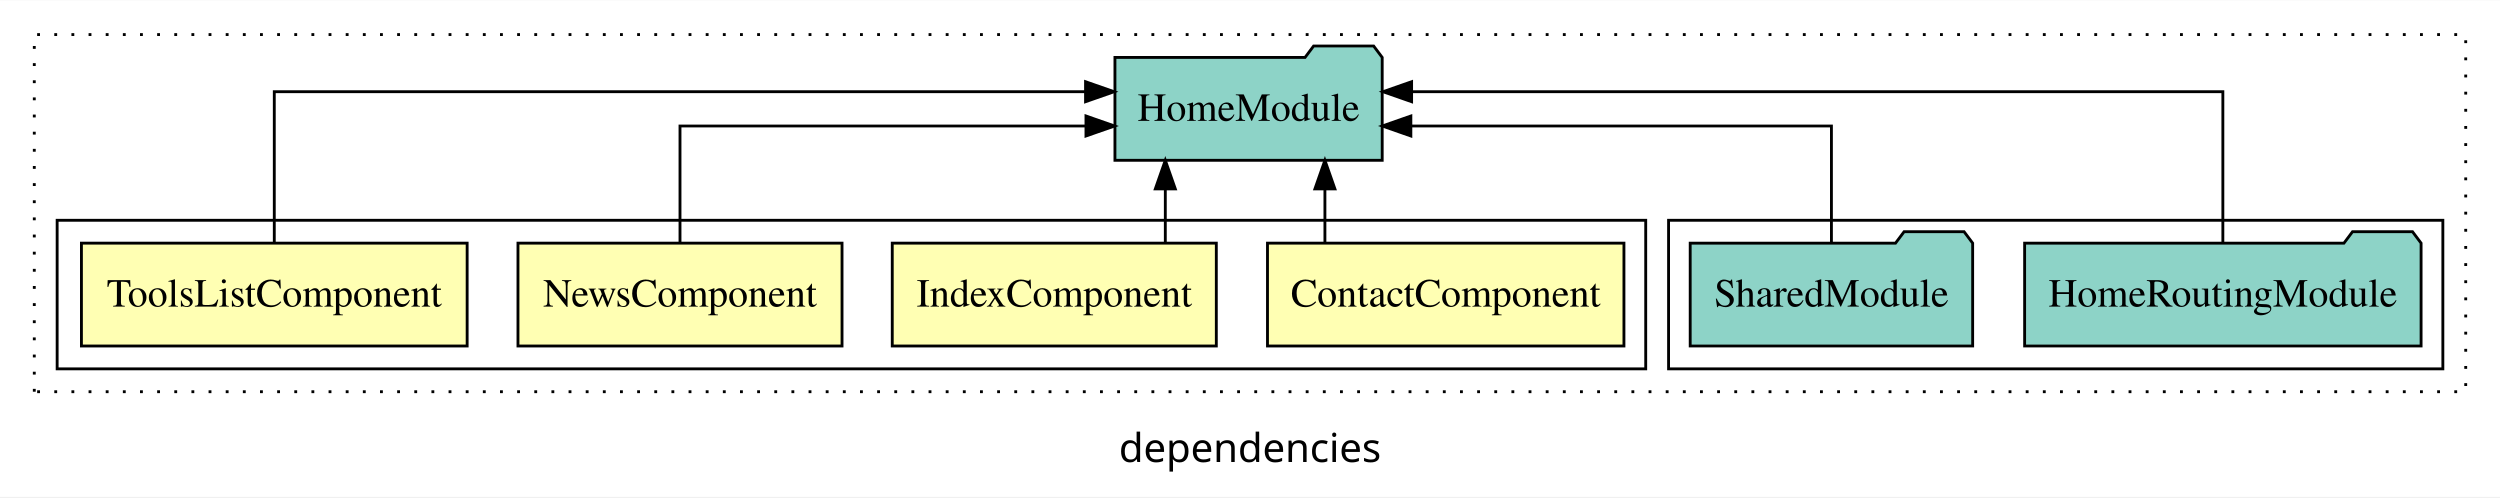
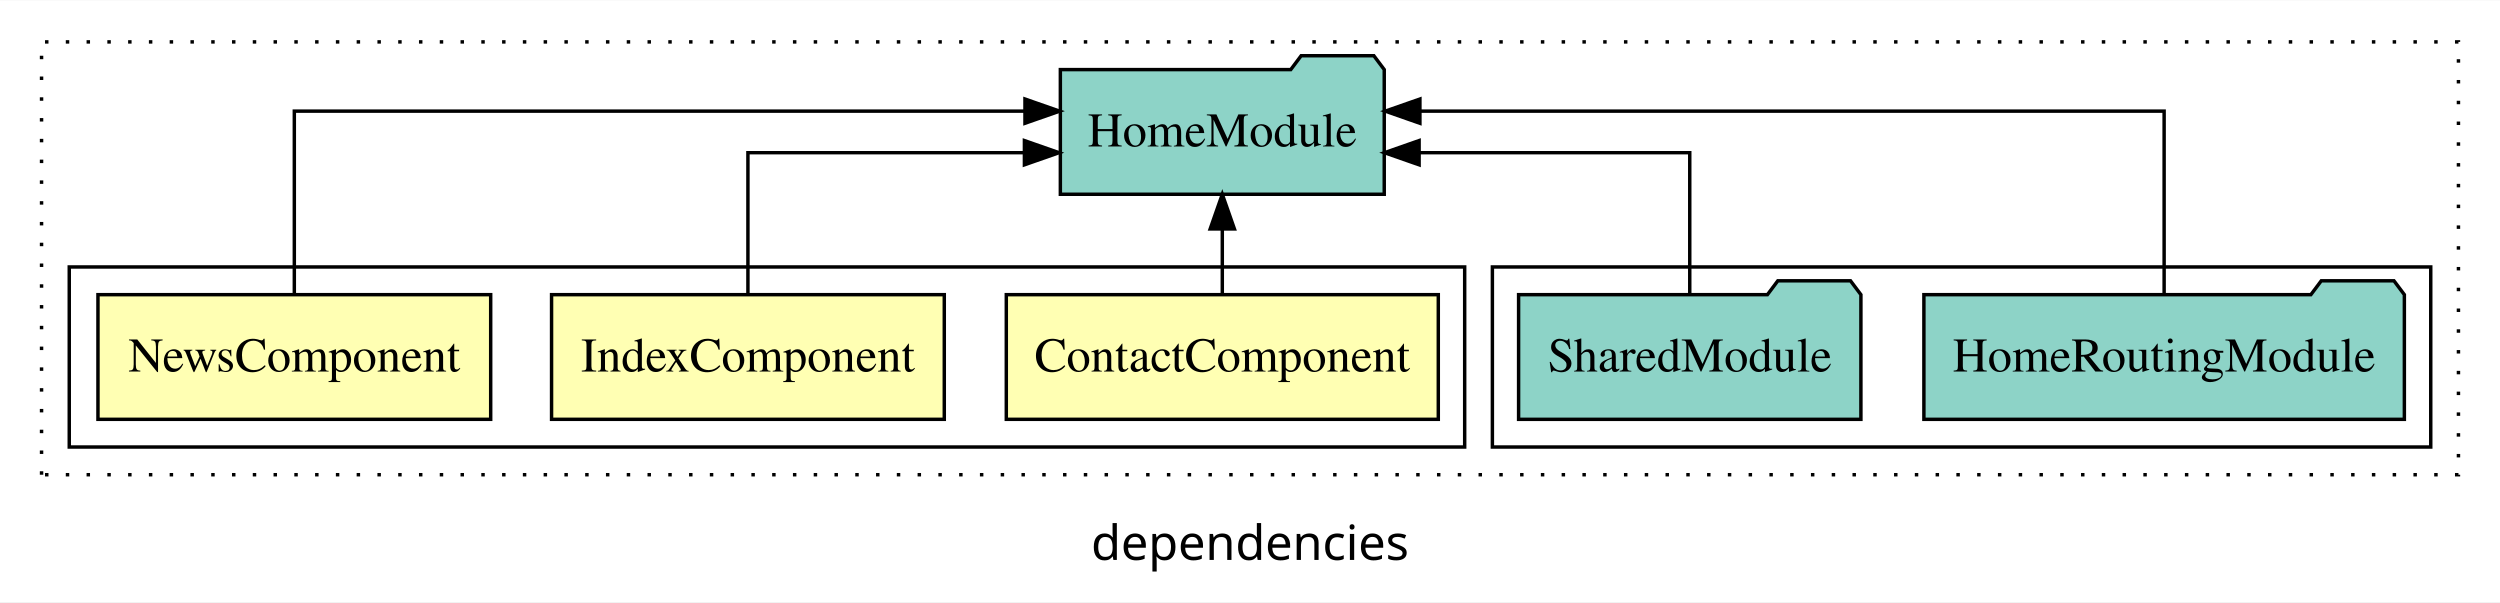
- <svg xmlns="http://www.w3.org/2000/svg" width="875pt" height="174pt" viewBox="0.00 0.00 875.00 173.80">
+ <svg xmlns="http://www.w3.org/2000/svg" width="722pt" height="174pt" viewBox="0.00 0.00 722.00 173.80">
  <g id="graph0" class="graph" transform="scale(1 1) rotate(0) translate(4 169.8)">
-     <polygon fill="white" stroke="transparent" points="-4,4 -4,-169.8 871,-169.8 871,4 -4,4" />
-     <text text-anchor="middle" x="433.5" y="-8.2" font-family="sans-serif" font-size="14.00">dependencies</text>
+     <polygon fill="white" stroke="transparent" points="-4,4 -4,-169.8 718,-169.8 718,4 -4,4" />
+     <text text-anchor="middle" x="357" y="-8.2" font-family="sans-serif" font-size="14.00">dependencies</text>
    <g id="clust1" class="cluster">
-       <polygon fill="none" stroke="black" stroke-dasharray="1,5" points="8,-32.8 8,-157.8 859,-157.8 859,-32.8 8,-32.8" />
+       <polygon fill="none" stroke="black" stroke-dasharray="1,5" points="8,-32.8 8,-157.8 706,-157.8 706,-32.8 8,-32.8" />
    </g>
-     <g id="clust7" class="cluster">
-       <polygon fill="none" stroke="black" points="580,-40.8 580,-92.8 851,-92.8 851,-40.8 580,-40.8" />
+     <g id="clust6" class="cluster">
+       <polygon fill="none" stroke="black" points="427,-40.8 427,-92.8 698,-92.8 698,-40.8 427,-40.8" />
    </g>
    <g id="clust2" class="cluster">
-       <polygon fill="none" stroke="black" points="16,-40.8 16,-92.8 572,-92.8 572,-40.8 16,-40.8" />
+       <polygon fill="none" stroke="black" points="16,-40.8 16,-92.8 419,-92.8 419,-40.8 16,-40.8" />
    </g>
    <g id="node1" class="node">
-       <polygon fill="#ffffb3" stroke="black" points="564.38,-84.8 439.62,-84.8 439.62,-48.8 564.38,-48.8 564.38,-84.8" />
-       <text text-anchor="middle" x="502" y="-62.6" font-family="Times,serif" font-size="14.00">ContactComponent</text>
+       <polygon fill="#ffffb3" stroke="black" points="411.38,-84.8 286.62,-84.8 286.62,-48.8 411.38,-48.8 411.38,-84.8" />
+       <text text-anchor="middle" x="349" y="-62.6" font-family="Times,serif" font-size="14.00">ContactComponent</text>
+     </g>
+     <g id="node4" class="node">
+       <polygon fill="#8dd3c7" stroke="black" points="395.77,-149.8 392.77,-153.8 371.77,-153.8 368.77,-149.8 302.23,-149.8 302.23,-113.8 395.77,-113.8 395.77,-149.8" />
+       <text text-anchor="middle" x="349" y="-127.6" font-family="Times,serif" font-size="14.00">HomeModule</text>
+     </g>
+     <g id="edge1" class="edge">
+       <path fill="none" stroke="black" d="M349,-84.91C349,-84.91 349,-103.79 349,-103.79" />
+       <polygon fill="black" stroke="black" points="345.5,-103.79 349,-113.79 352.5,-103.79 345.5,-103.79" />
+     </g>
+     <g id="node2" class="node">
+       <polygon fill="#ffffb3" stroke="black" points="268.71,-84.8 155.29,-84.8 155.29,-48.8 268.71,-48.8 268.71,-84.8" />
+       <text text-anchor="middle" x="212" y="-62.6" font-family="Times,serif" font-size="14.00">IndexComponent</text>
+     </g>
+     <g id="edge2" class="edge">
+       <path fill="none" stroke="black" d="M212,-84.82C212,-102.17 212,-125.8 212,-125.8 212,-125.8 291.85,-125.8 291.85,-125.8" />
+       <polygon fill="black" stroke="black" points="291.85,-129.3 301.85,-125.8 291.85,-122.3 291.85,-129.3" />
+     </g>
+     <g id="node3" class="node">
+       <polygon fill="#ffffb3" stroke="black" points="137.71,-84.8 24.29,-84.8 24.29,-48.8 137.71,-48.8 137.71,-84.8" />
+       <text text-anchor="middle" x="81" y="-62.6" font-family="Times,serif" font-size="14.00">NewsComponent</text>
+     </g>
+     <g id="edge3" class="edge">
+       <path fill="none" stroke="black" d="M81,-85.08C81,-106.12 81,-137.8 81,-137.8 81,-137.8 292.01,-137.8 292.01,-137.8" />
+       <polygon fill="black" stroke="black" points="292.01,-141.3 302.01,-137.8 292.01,-134.3 292.01,-141.3" />
    </g>
    <g id="node5" class="node">
-       <polygon fill="#8dd3c7" stroke="black" points="479.77,-149.8 476.77,-153.8 455.77,-153.8 452.77,-149.8 386.23,-149.8 386.23,-113.8 479.77,-113.8 479.77,-149.8" />
-       <text text-anchor="middle" x="433" y="-127.6" font-family="Times,serif" font-size="14.00">HomeModule</text>
-     </g>
-     <g id="edge1" class="edge">
-       <path fill="none" stroke="black" d="M459.72,-84.91C459.72,-84.91 459.72,-103.79 459.72,-103.79" />
-       <polygon fill="black" stroke="black" points="456.22,-103.79 459.72,-113.79 463.22,-103.79 456.22,-103.79" />
-     </g>
-     <g id="node2" class="node">
-       <polygon fill="#ffffb3" stroke="black" points="421.71,-84.8 308.29,-84.8 308.29,-48.8 421.71,-48.8 421.71,-84.8" />
-       <text text-anchor="middle" x="365" y="-62.6" font-family="Times,serif" font-size="14.00">IndexComponent</text>
-     </g>
-     <g id="edge2" class="edge">
-       <path fill="none" stroke="black" d="M403.86,-84.91C403.86,-84.91 403.86,-103.79 403.86,-103.79" />
-       <polygon fill="black" stroke="black" points="400.36,-103.79 403.86,-113.79 407.36,-103.79 400.36,-103.79" />
-     </g>
-     <g id="node3" class="node">
-       <polygon fill="#ffffb3" stroke="black" points="290.71,-84.8 177.29,-84.8 177.29,-48.8 290.71,-48.8 290.71,-84.8" />
-       <text text-anchor="middle" x="234" y="-62.6" font-family="Times,serif" font-size="14.00">NewsComponent</text>
-     </g>
-     <g id="edge3" class="edge">
-       <path fill="none" stroke="black" d="M234,-84.82C234,-102.17 234,-125.8 234,-125.8 234,-125.8 376.09,-125.8 376.09,-125.8" />
-       <polygon fill="black" stroke="black" points="376.09,-129.3 386.09,-125.8 376.09,-122.3 376.09,-129.3" />
-     </g>
-     <g id="node4" class="node">
-       <polygon fill="#ffffb3" stroke="black" points="159.5,-84.8 24.5,-84.8 24.5,-48.8 159.5,-48.8 159.5,-84.8" />
-       <text text-anchor="middle" x="92" y="-62.6" font-family="Times,serif" font-size="14.00">ToolsListComponent</text>
+       <polygon fill="#8dd3c7" stroke="black" points="690.38,-84.8 687.38,-88.8 666.38,-88.8 663.38,-84.8 551.62,-84.8 551.62,-48.8 690.38,-48.8 690.38,-84.8" />
+       <text text-anchor="middle" x="621" y="-62.6" font-family="Times,serif" font-size="14.00">HomeRoutingModule</text>
    </g>
    <g id="edge4" class="edge">
-       <path fill="none" stroke="black" d="M92,-85.08C92,-106.12 92,-137.8 92,-137.8 92,-137.8 375.94,-137.8 375.94,-137.8" />
-       <polygon fill="black" stroke="black" points="375.94,-141.3 385.94,-137.8 375.94,-134.3 375.94,-141.3" />
+       <path fill="none" stroke="black" d="M621,-85.08C621,-106.12 621,-137.8 621,-137.8 621,-137.8 406.07,-137.8 406.07,-137.8" />
+       <polygon fill="black" stroke="black" points="406.07,-134.3 396.07,-137.8 406.07,-141.3 406.07,-134.3" />
    </g>
    <g id="node6" class="node">
-       <polygon fill="#8dd3c7" stroke="black" points="843.38,-84.8 840.38,-88.8 819.38,-88.8 816.38,-84.8 704.62,-84.8 704.62,-48.8 843.38,-48.8 843.38,-84.8" />
-       <text text-anchor="middle" x="774" y="-62.6" font-family="Times,serif" font-size="14.00">HomeRoutingModule</text>
+       <polygon fill="#8dd3c7" stroke="black" points="533.43,-84.8 530.43,-88.8 509.43,-88.8 506.43,-84.8 434.57,-84.8 434.57,-48.8 533.43,-48.8 533.43,-84.8" />
+       <text text-anchor="middle" x="484" y="-62.6" font-family="Times,serif" font-size="14.00">SharedModule</text>
    </g>
    <g id="edge5" class="edge">
-       <path fill="none" stroke="black" d="M774,-85.08C774,-106.12 774,-137.8 774,-137.8 774,-137.8 490.06,-137.8 490.06,-137.8" />
-       <polygon fill="black" stroke="black" points="490.06,-134.3 480.06,-137.8 490.06,-141.3 490.06,-134.3" />
-     </g>
-     <g id="node7" class="node">
-       <polygon fill="#8dd3c7" stroke="black" points="686.43,-84.8 683.43,-88.8 662.43,-88.8 659.43,-84.8 587.57,-84.8 587.57,-48.8 686.43,-48.8 686.43,-84.8" />
-       <text text-anchor="middle" x="637" y="-62.6" font-family="Times,serif" font-size="14.00">SharedModule</text>
-     </g>
-     <g id="edge6" class="edge">
-       <path fill="none" stroke="black" d="M637,-84.82C637,-102.17 637,-125.8 637,-125.8 637,-125.8 489.8,-125.8 489.8,-125.8" />
-       <polygon fill="black" stroke="black" points="489.8,-122.3 479.8,-125.8 489.8,-129.3 489.8,-122.3" />
+       <path fill="none" stroke="black" d="M484,-84.82C484,-102.17 484,-125.8 484,-125.8 484,-125.8 405.84,-125.8 405.84,-125.8" />
+       <polygon fill="black" stroke="black" points="405.84,-122.3 395.84,-125.8 405.84,-129.3 405.84,-122.3" />
    </g>
  </g>
</svg>
